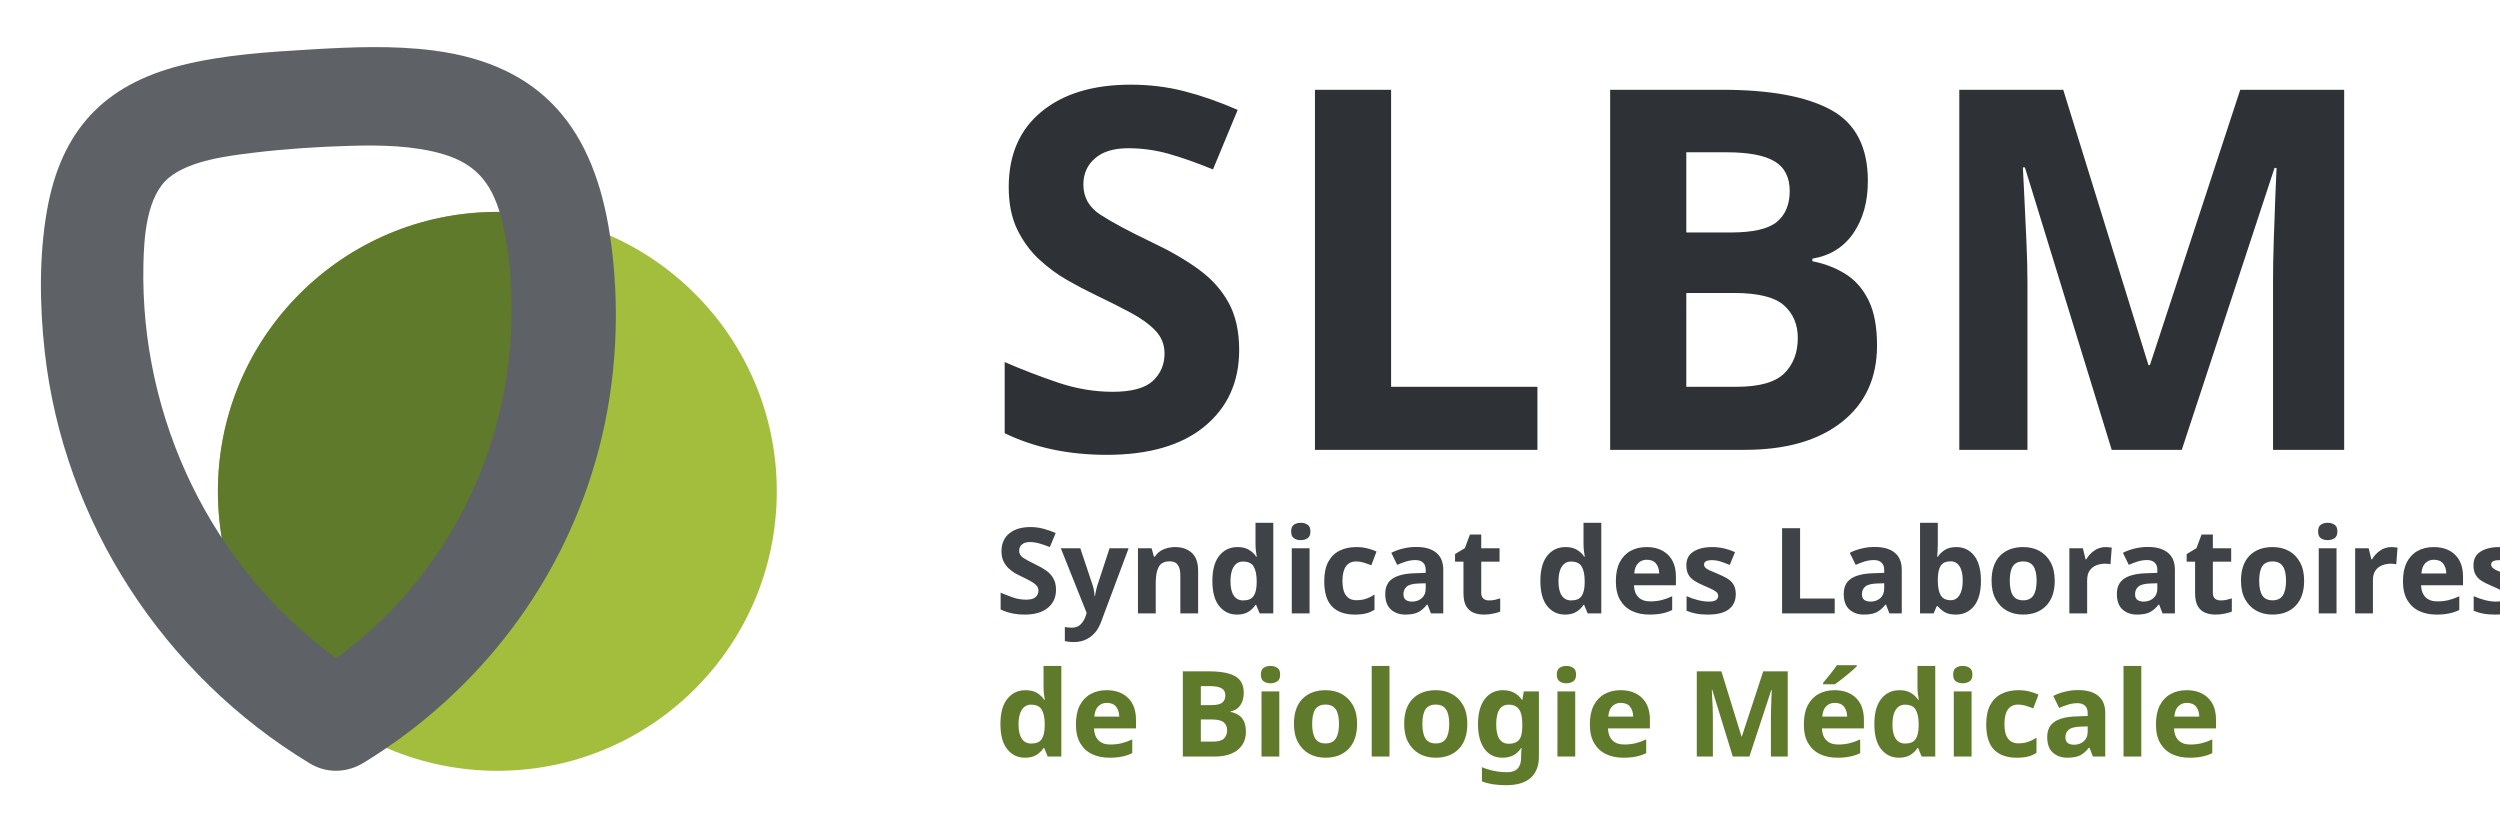
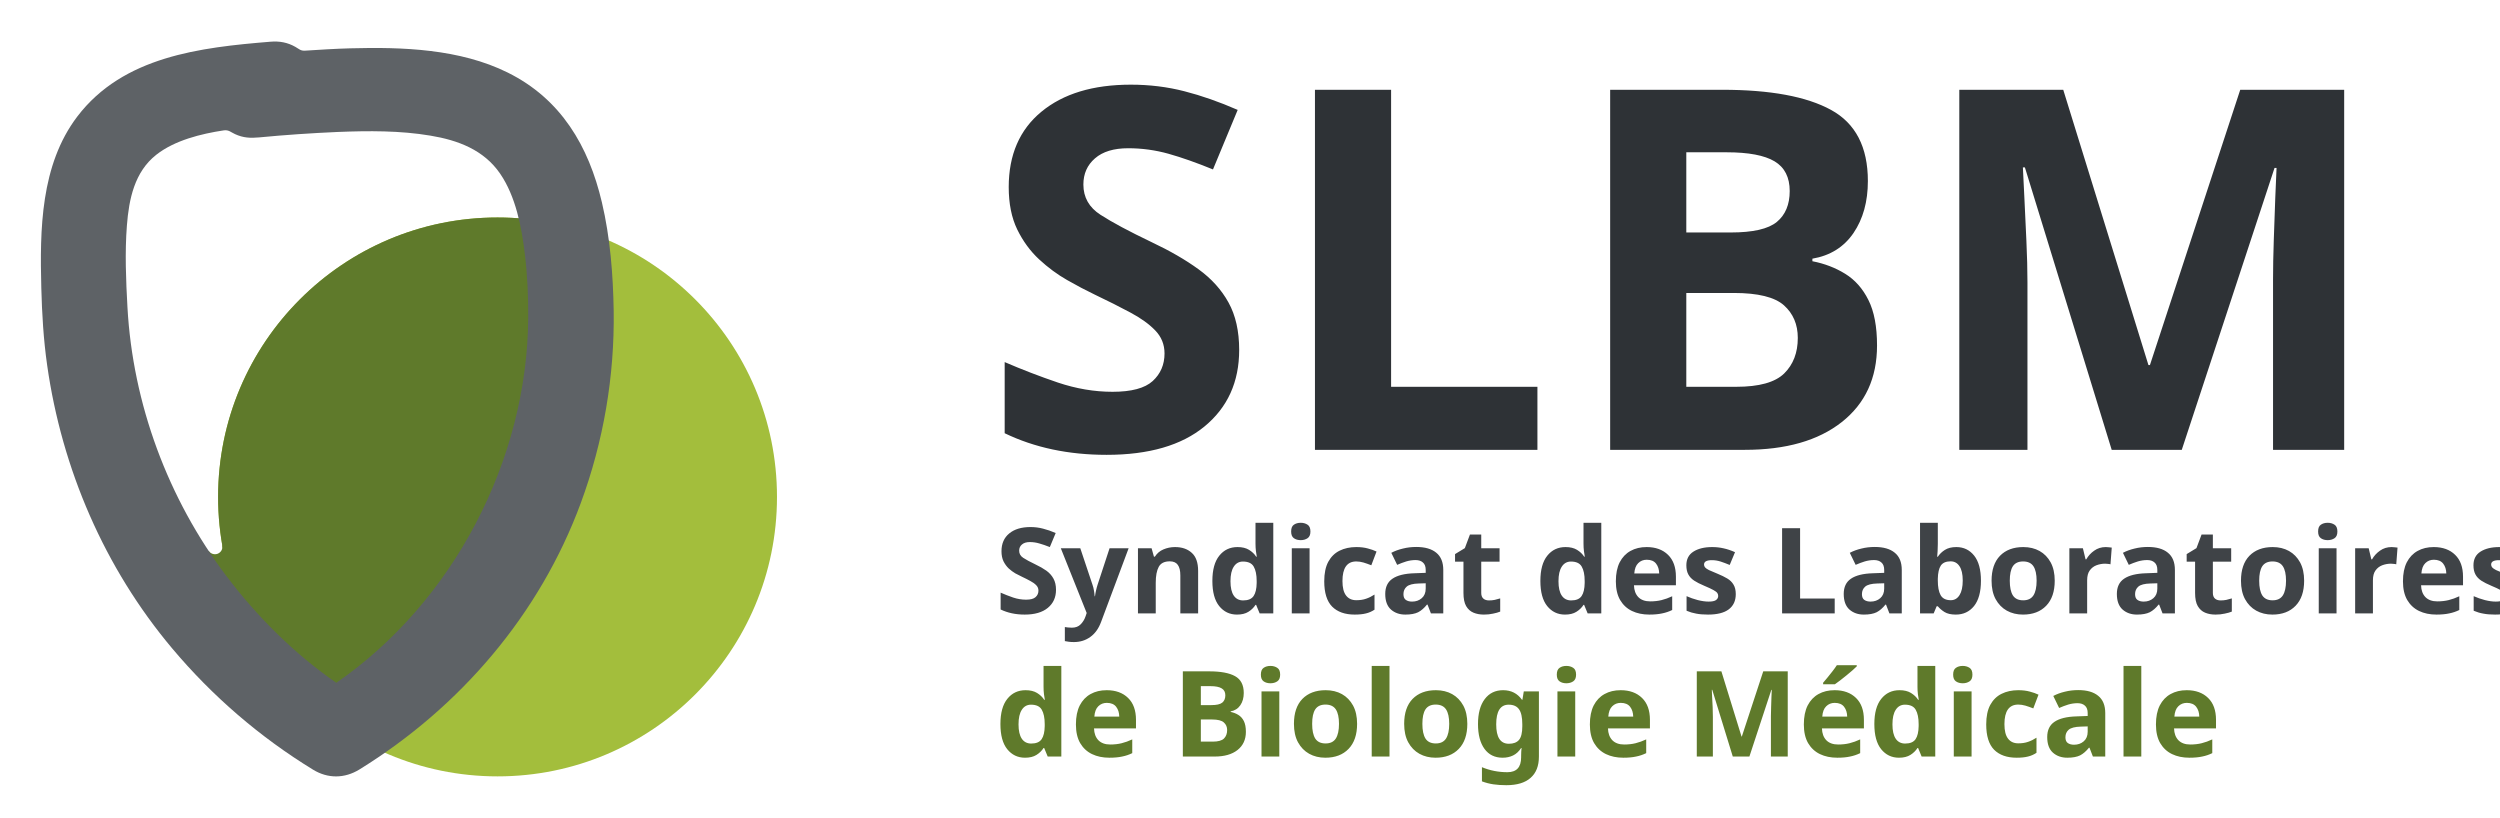
<svg xmlns="http://www.w3.org/2000/svg" viewBox="0 0 366.8 120" role="img" aria-label="SLBM, Syndicat des Laboratoires de Biologie Médicale">
  <defs>
    <clipPath id="bouclier-logo-commun">
-       <path d="M49.33 105.59 C27.74 92.29 14.3 69.01 13.6 43.66 C12.88 18.18 22 15.92 46.78 14.4 C71.96 12.86 81.91 17.75 82.65 44.31 C83.35 69.24 70.63 92.62 49.33 105.59 Z" />
+       <path d="M49.31 107.65 C26.99 93.91 13.11 69.85 12.38 43.66 C11.64 17.32 21.06 14.98 46.67 13.41 C72.7 11.82 82.98 16.87 83.74 44.33 C84.46 70.09 71.32 94.26 49.31 107.65 Z" />
    </clipPath>
  </defs>
-   <circle cx="72.97" cy="72.09" r="41" fill="#A3BE3C" />
-   <circle cx="72.97" cy="72.09" r="41" fill="#5F7A2B" clip-path="url(#bouclier-logo-commun)" />
-   <path d="M45.65 7.25 C39.35 7.62 32.75 8.04 26.62 9.58 C15.17 12.45 8.95 19.24 6.9 30.84 C5.72 37.53 5.81 44.84 6.56 51.58 C9.34 76.53 23.99 99.03 45.44 112 C47.97 113.53 50.93 113.41 53.41 111.88 C70.44 101.43 82.83 85.17 87.89 65.79 C90.51 55.74 91.04 44.9 89.51 34.63 C87.18 19.1 79.76 9.51 63.62 7.41 C57.66 6.64 51.63 6.9 45.65 7.25 Z M49.34 96.56 C31.05 83.3 20.56 61.41 21.04 38.89 C21.12 34.88 21.48 28.74 24.83 26.03 C27.9 23.55 33.32 22.88 37.16 22.41 C41.82 21.85 46.62 21.53 51.31 21.4 C55.75 21.26 60.73 21.35 65 22.61 C70.28 24.17 72.43 27.41 73.7 32.56 C74.96 37.73 75.2 43.55 74.95 48.86 C74.04 67.74 64.66 85.43 49.34 96.56 Z" fill="#5E6266" fill-rule="evenodd" />
+   <circle cx="73" cy="72.91" r="41" fill="#A3BE3C" />
+   <circle cx="73" cy="72.91" r="41" fill="#5F7A2B" clip-path="url(#bouclier-logo-commun)" />
+   <path d="M32.62 80.02 C32.71 80.54 32.43 81.04 31.95 81.24 C31.46 81.43 30.91 81.26 30.62 80.82 L29.29 81.7 L34.99 87.69 L34.2 79.75 Z" fill="#5F7A2B" />
+   <path d="M6.06 42.23 C6.16 46.04 6.38 49.82 6.92 53.59 C9.08 68.81 15.34 83.33 25.25 95.12 C31.15 102.14 38.1 108.13 45.92 112.92 C48.1 114.26 50.55 114.24 52.73 112.9 C67.52 103.76 79.18 90.16 85.22 73.79 C88.55 64.75 90.18 55.2 90.04 45.57 C89.95 40.28 89.53 34.85 88.31 29.69 C86.37 21.43 82.3 14.51 74.48 10.64 C67.47 7.17 59.06 6.88 51.39 7.09 C49.19 7.15 46.99 7.29 44.8 7.43 C44.09 7.48 43.91 7.2 43.34 6.88 C42.19 6.22 40.99 6.01 39.68 6.12 C29.41 6.96 18.06 8.26 11.34 17.1 C5.94 24.2 5.84 33.72 6.06 42.23 Z M49.34 100.18 C43.16 95.9 37.73 90.48 33.2 84.49 C24.64 73.16 19.48 59.25 18.7 45.07 C18.48 41.1 18.31 37.04 18.62 33.07 C18.92 29.21 19.73 25.21 22.95 22.69 C25.63 20.59 29.5 19.63 32.82 19.13 C33.57 19.02 33.86 19.4 34.49 19.68 C35.68 20.23 36.73 20.28 38.01 20.16 C41.85 19.79 45.73 19.53 49.58 19.36 C54.07 19.18 58.71 19.15 63.15 19.9 C67.19 20.57 70.98 21.98 73.38 25.48 C75.66 28.81 76.53 33.29 77 37.23 C77.38 40.33 77.52 43.49 77.5 46.61 C77.38 67.45 66.52 88.33 49.34 100.18 Z" fill="#5E6266" fill-rule="evenodd" />
  <text x="144" y="66" font-family="Nunito" font-weight="900" font-size="74" letter-spacing="1.5" fill="#2E3236">SLBM</text>
  <text x="146" y="90" font-family="Nunito" font-weight="700" font-size="17.5" fill="#3F4347">Syndicat des Laboratoires</text>
  <text x="146" y="111" font-family="Nunito" font-weight="700" font-size="17.5" fill="#5F7A2B">de Biologie Médicale</text>
</svg>
